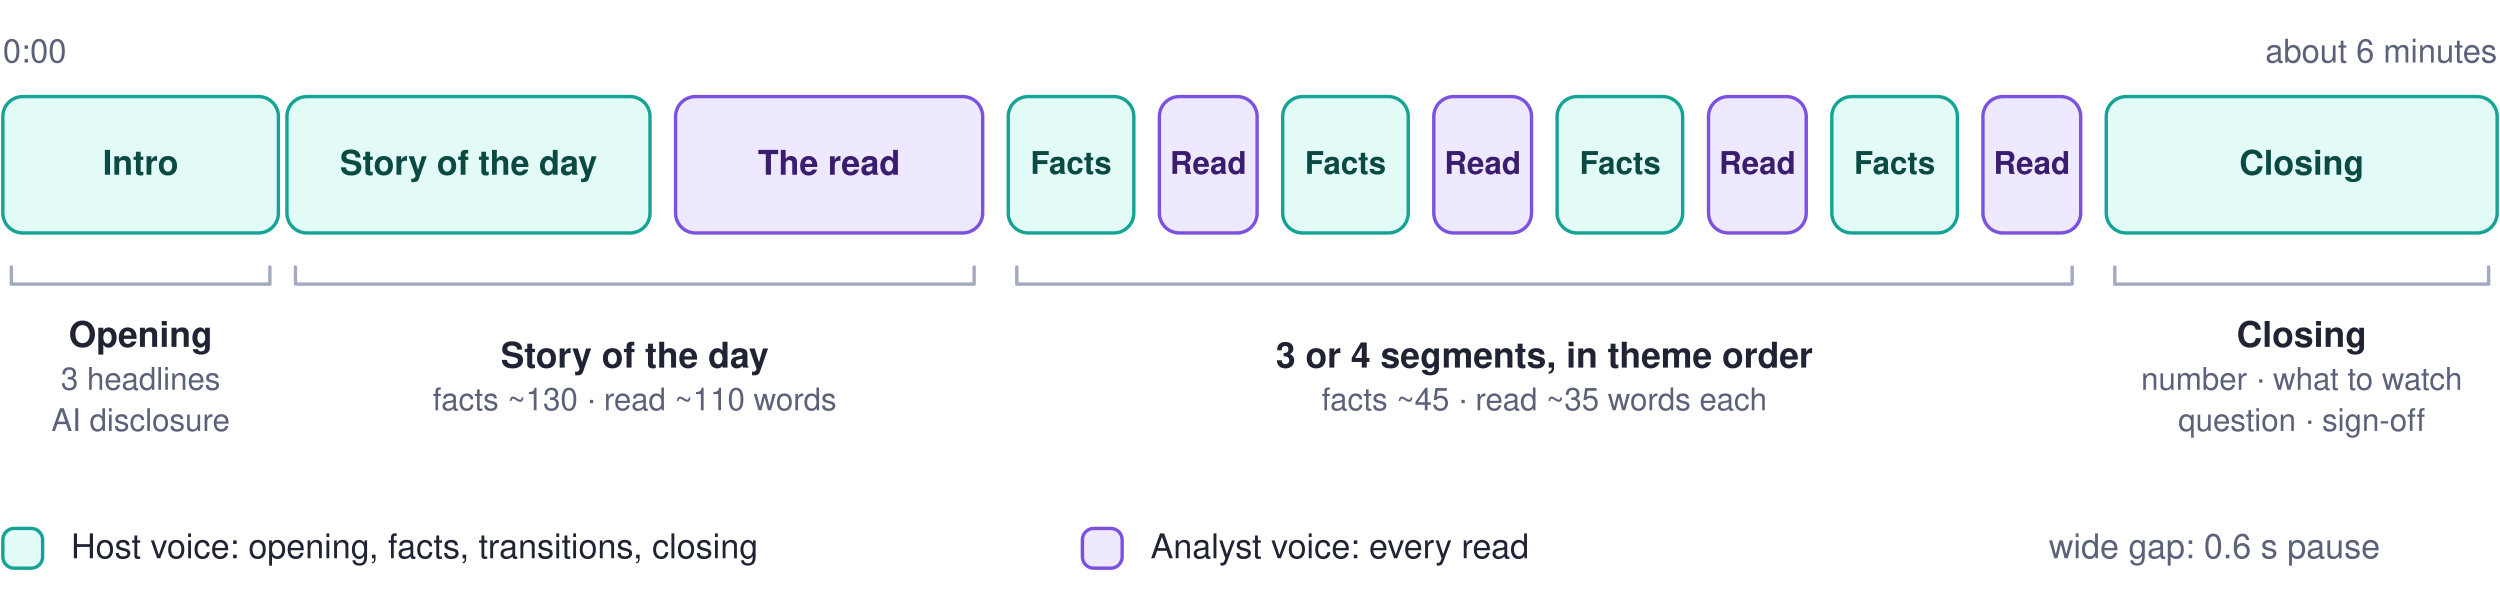
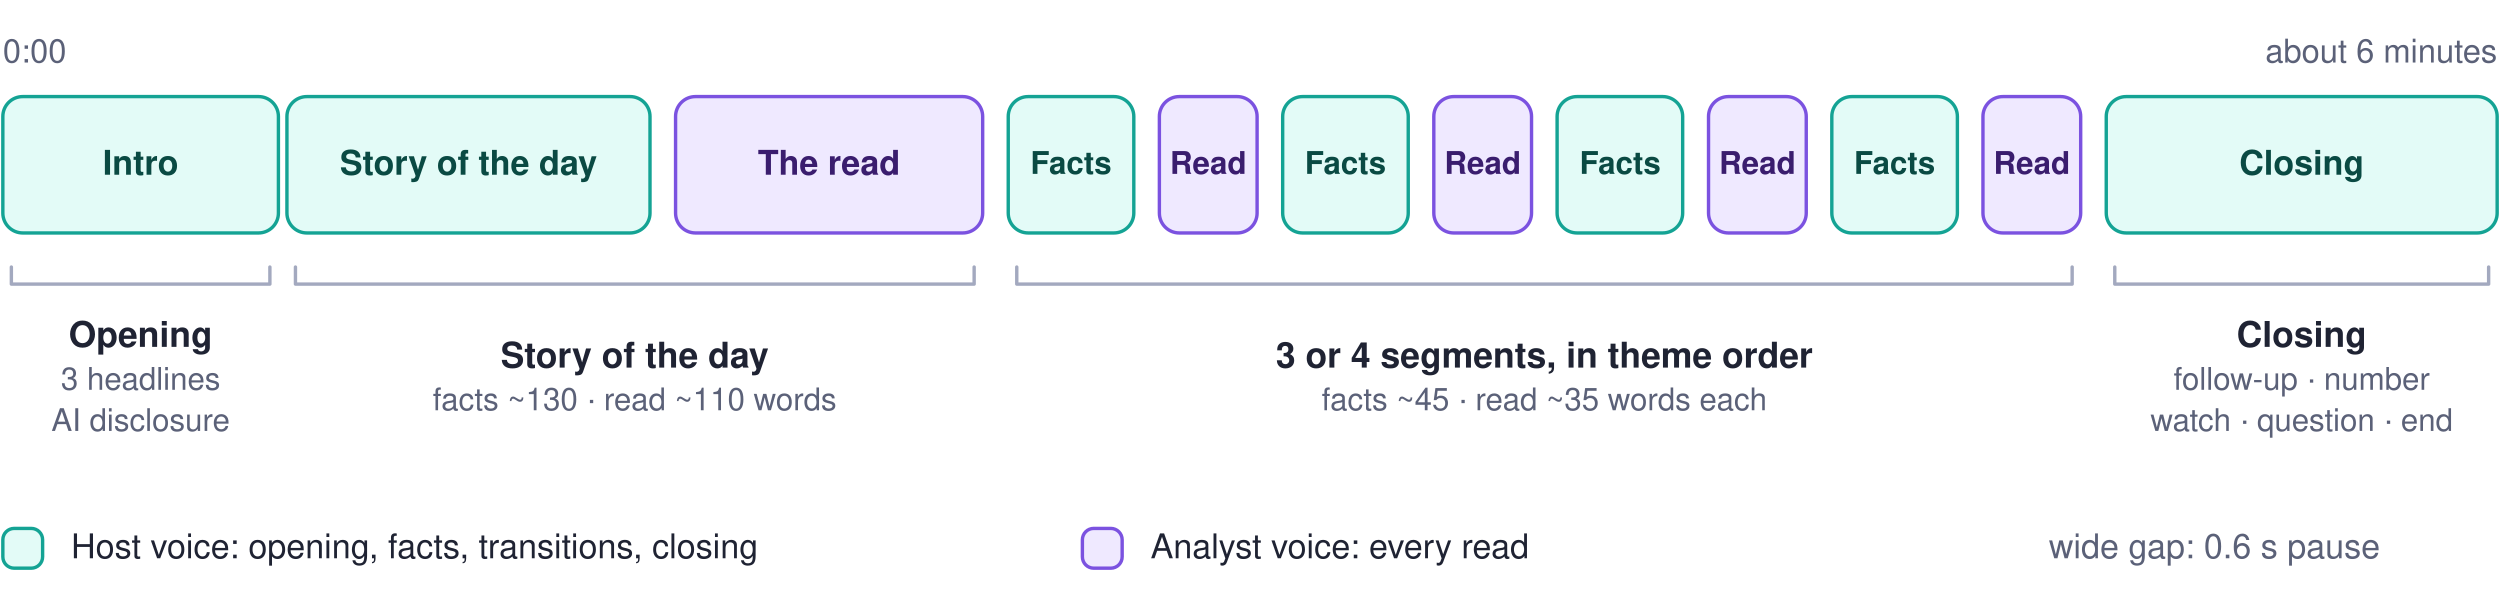
<svg xmlns="http://www.w3.org/2000/svg" viewBox="0 0 880 212" width="880" height="212" role="img" aria-label="Episode structure: two voices, facts then read">
  <text x="1.0" y="22.0" font-family="-apple-system, BlinkMacSystemFont, 'Segoe UI', Helvetica, Arial, sans-serif" font-size="11.5" font-weight="500" fill="#5b6178" text-anchor="start">0:00</text>
  <text x="879.0" y="22.0" font-family="-apple-system, BlinkMacSystemFont, 'Segoe UI', Helvetica, Arial, sans-serif" font-size="11.5" font-weight="500" fill="#5b6178" text-anchor="end">about 6 minutes</text>
  <g class="box">
    <rect x="1.0" y="34.0" width="97.0" height="48.0" rx="7" fill="#e3fbf7" stroke="#14a394" stroke-width="1.2" class="frame" />
    <text x="49.5" y="61.5" font-family="-apple-system, BlinkMacSystemFont, 'Segoe UI', Helvetica, Arial, sans-serif" font-size="12" font-weight="650" fill="#0a4a43" text-anchor="middle">Intro</text>
  </g>
  <g class="box">
    <rect x="101.0" y="34.0" width="127.8" height="48.0" rx="7" fill="#e3fbf7" stroke="#14a394" stroke-width="1.2" class="frame" />
    <text x="164.9" y="61.5" font-family="-apple-system, BlinkMacSystemFont, 'Segoe UI', Helvetica, Arial, sans-serif" font-size="12" font-weight="650" fill="#0a4a43" text-anchor="middle">Story of the day</text>
  </g>
  <g class="box">
    <rect x="237.8" y="34.0" width="108.1" height="48.0" rx="7" fill="#efe9ff" stroke="#7b52e0" stroke-width="1.2" class="frame" />
    <text x="291.8" y="61.5" font-family="-apple-system, BlinkMacSystemFont, 'Segoe UI', Helvetica, Arial, sans-serif" font-size="12" font-weight="650" fill="#3a1d6e" text-anchor="middle">The read</text>
  </g>
  <g class="box">
    <rect x="354.9" y="34.0" width="44.2" height="48.0" rx="7" fill="#e3fbf7" stroke="#14a394" stroke-width="1.2" class="frame" />
    <text x="377.0" y="61.2" font-family="-apple-system, BlinkMacSystemFont, 'Segoe UI', Helvetica, Arial, sans-serif" font-size="11" font-weight="650" fill="#0a4a43" text-anchor="middle">Facts</text>
  </g>
  <g class="box">
    <rect x="408.1" y="34.0" width="34.4" height="48.0" rx="7" fill="#efe9ff" stroke="#7b52e0" stroke-width="1.2" class="frame" />
    <text x="425.3" y="61.2" font-family="-apple-system, BlinkMacSystemFont, 'Segoe UI', Helvetica, Arial, sans-serif" font-size="11" font-weight="650" fill="#3a1d6e" text-anchor="middle">Read</text>
  </g>
  <g class="box">
    <rect x="451.5" y="34.0" width="44.2" height="48.0" rx="7" fill="#e3fbf7" stroke="#14a394" stroke-width="1.2" class="frame" />
    <text x="473.6" y="61.2" font-family="-apple-system, BlinkMacSystemFont, 'Segoe UI', Helvetica, Arial, sans-serif" font-size="11" font-weight="650" fill="#0a4a43" text-anchor="middle">Facts</text>
  </g>
  <g class="box">
    <rect x="504.7" y="34.0" width="34.4" height="48.0" rx="7" fill="#efe9ff" stroke="#7b52e0" stroke-width="1.2" class="frame" />
    <text x="521.9" y="61.2" font-family="-apple-system, BlinkMacSystemFont, 'Segoe UI', Helvetica, Arial, sans-serif" font-size="11" font-weight="650" fill="#3a1d6e" text-anchor="middle">Read</text>
  </g>
  <g class="box">
    <rect x="548.1" y="34.0" width="44.2" height="48.0" rx="7" fill="#e3fbf7" stroke="#14a394" stroke-width="1.2" class="frame" />
    <text x="570.3" y="61.2" font-family="-apple-system, BlinkMacSystemFont, 'Segoe UI', Helvetica, Arial, sans-serif" font-size="11" font-weight="650" fill="#0a4a43" text-anchor="middle">Facts</text>
  </g>
  <g class="box">
    <rect x="601.4" y="34.0" width="34.4" height="48.0" rx="7" fill="#efe9ff" stroke="#7b52e0" stroke-width="1.2" class="frame" />
    <text x="618.6" y="61.2" font-family="-apple-system, BlinkMacSystemFont, 'Segoe UI', Helvetica, Arial, sans-serif" font-size="11" font-weight="650" fill="#3a1d6e" text-anchor="middle">Read</text>
  </g>
  <g class="box">
    <rect x="644.8" y="34.0" width="44.2" height="48.0" rx="7" fill="#e3fbf7" stroke="#14a394" stroke-width="1.2" class="frame" />
    <text x="666.9" y="61.2" font-family="-apple-system, BlinkMacSystemFont, 'Segoe UI', Helvetica, Arial, sans-serif" font-size="11" font-weight="650" fill="#0a4a43" text-anchor="middle">Facts</text>
  </g>
  <g class="box">
    <rect x="698.0" y="34.0" width="34.4" height="48.0" rx="7" fill="#efe9ff" stroke="#7b52e0" stroke-width="1.2" class="frame" />
    <text x="715.2" y="61.2" font-family="-apple-system, BlinkMacSystemFont, 'Segoe UI', Helvetica, Arial, sans-serif" font-size="11" font-weight="650" fill="#3a1d6e" text-anchor="middle">Read</text>
  </g>
  <g class="box">
    <rect x="741.4" y="34.0" width="137.6" height="48.0" rx="7" fill="#e3fbf7" stroke="#14a394" stroke-width="1.2" class="frame" />
    <text x="810.2" y="61.5" font-family="-apple-system, BlinkMacSystemFont, 'Segoe UI', Helvetica, Arial, sans-serif" font-size="12" font-weight="650" fill="#0a4a43" text-anchor="middle">Closing</text>
  </g>
  <path d="M4.0,94 L4.0,100 L95.0,100 L95.0,94" fill="none" stroke="#a3a9bf" stroke-width="1.2" stroke-linecap="round" stroke-linejoin="round" />
  <g class="box">
    <rect x="2.0" y="106.0" width="95.0" height="54.0" rx="12" fill="none" stroke="none" stroke-width="1.2" class="frame" />
    <text x="49.5" y="122.1" font-family="-apple-system, BlinkMacSystemFont, 'Segoe UI', Helvetica, Arial, sans-serif" font-size="12.5" font-weight="700" fill="#1f2333" text-anchor="middle">Opening</text>
    <text x="49.5" y="137.2" font-family="-apple-system, BlinkMacSystemFont, 'Segoe UI', Helvetica, Arial, sans-serif" font-size="11" font-weight="400" fill="#5b6178" text-anchor="middle">3 headlines</text>
    <text x="49.5" y="151.7" font-family="-apple-system, BlinkMacSystemFont, 'Segoe UI', Helvetica, Arial, sans-serif" font-size="11" font-weight="400" fill="#5b6178" text-anchor="middle">AI disclosure</text>
  </g>
  <path d="M104.0,94 L104.0,100 L342.9,100 L342.9,94" fill="none" stroke="#a3a9bf" stroke-width="1.2" stroke-linecap="round" stroke-linejoin="round" />
  <g class="box">
    <rect x="102.0" y="106.0" width="242.9" height="54.0" rx="12" fill="none" stroke="none" stroke-width="1.2" class="frame" />
    <text x="223.4" y="129.4" font-family="-apple-system, BlinkMacSystemFont, 'Segoe UI', Helvetica, Arial, sans-serif" font-size="12.5" font-weight="700" fill="#1f2333" text-anchor="middle">Story of the day</text>
    <text x="223.4" y="144.4" font-family="-apple-system, BlinkMacSystemFont, 'Segoe UI', Helvetica, Arial, sans-serif" font-size="11" font-weight="400" fill="#5b6178" text-anchor="middle">facts ~130 · read ~110 words</text>
  </g>
  <path d="M357.9,94 L357.9,100 L729.4,100 L729.4,94" fill="none" stroke="#a3a9bf" stroke-width="1.2" stroke-linecap="round" stroke-linejoin="round" />
  <g class="box">
    <rect x="355.9" y="106.0" width="375.5" height="54.0" rx="12" fill="none" stroke="none" stroke-width="1.2" class="frame" />
    <text x="543.6" y="129.4" font-family="-apple-system, BlinkMacSystemFont, 'Segoe UI', Helvetica, Arial, sans-serif" font-size="12.5" font-weight="700" fill="#1f2333" text-anchor="middle">3 or 4 segments, in theme order</text>
    <text x="543.6" y="144.4" font-family="-apple-system, BlinkMacSystemFont, 'Segoe UI', Helvetica, Arial, sans-serif" font-size="11" font-weight="400" fill="#5b6178" text-anchor="middle">facts ~45 · read ~35 words each</text>
  </g>
  <path d="M744.4,94 L744.4,100 L876.0,100 L876.0,94" fill="none" stroke="#a3a9bf" stroke-width="1.2" stroke-linecap="round" stroke-linejoin="round" />
  <g class="box">
    <rect x="742.4" y="106.0" width="135.6" height="54.0" rx="12" fill="none" stroke="none" stroke-width="1.2" class="frame" />
    <text x="810.2" y="122.1" font-family="-apple-system, BlinkMacSystemFont, 'Segoe UI', Helvetica, Arial, sans-serif" font-size="12.5" font-weight="700" fill="#1f2333" text-anchor="middle">Closing</text>
-     <text x="810.2" y="137.2" font-family="-apple-system, BlinkMacSystemFont, 'Segoe UI', Helvetica, Arial, sans-serif" font-size="11" font-weight="400" fill="#5b6178" text-anchor="middle">number · what to watch</text>
-     <text x="810.2" y="151.7" font-family="-apple-system, BlinkMacSystemFont, 'Segoe UI', Helvetica, Arial, sans-serif" font-size="11" font-weight="400" fill="#5b6178" text-anchor="middle">question · sign-off</text>
+     <text x="810.2" y="137.2" font-family="-apple-system, BlinkMacSystemFont, 'Segoe UI', Helvetica, Arial, sans-serif" font-size="11" font-weight="400" fill="#5b6178" text-anchor="middle">follow-up · number</text>
+     <text x="810.2" y="151.7" font-family="-apple-system, BlinkMacSystemFont, 'Segoe UI', Helvetica, Arial, sans-serif" font-size="11" font-weight="400" fill="#5b6178" text-anchor="middle">watch · question · end</text>
  </g>
  <rect x="1.0" y="186.0" width="14.0" height="14.0" rx="4" fill="#e3fbf7" stroke="#14a394" stroke-width="1.2" />
  <g class="box">
    <rect x="21.0" y="182.0" width="346.6" height="22.0" rx="12" fill="none" stroke="none" stroke-width="1.2" class="frame" />
    <text x="25.0" y="196.5" font-family="-apple-system, BlinkMacSystemFont, 'Segoe UI', Helvetica, Arial, sans-serif" font-size="12" font-weight="500" fill="#1f2333" text-anchor="start">Host voice: opening, facts, transitions, closing</text>
  </g>
  <rect x="381.0" y="186.0" width="14.0" height="14.0" rx="4" fill="#efe9ff" stroke="#7b52e0" stroke-width="1.2" />
  <g class="box">
    <rect x="401.0" y="182.0" width="192.0" height="22.0" rx="12" fill="none" stroke="none" stroke-width="1.2" class="frame" />
    <text x="405.0" y="196.5" font-family="-apple-system, BlinkMacSystemFont, 'Segoe UI', Helvetica, Arial, sans-serif" font-size="12" font-weight="500" fill="#1f2333" text-anchor="start">Analyst voice: every read</text>
  </g>
  <g class="box">
    <rect x="680.0" y="182.0" width="199.0" height="22.0" rx="12" fill="none" stroke="none" stroke-width="1.2" class="frame" />
    <text x="779.5" y="196.5" font-family="-apple-system, BlinkMacSystemFont, 'Segoe UI', Helvetica, Arial, sans-serif" font-size="12" font-weight="500" fill="#5b6178" text-anchor="middle">wide gap: 0.6 s pause</text>
  </g>
</svg>
